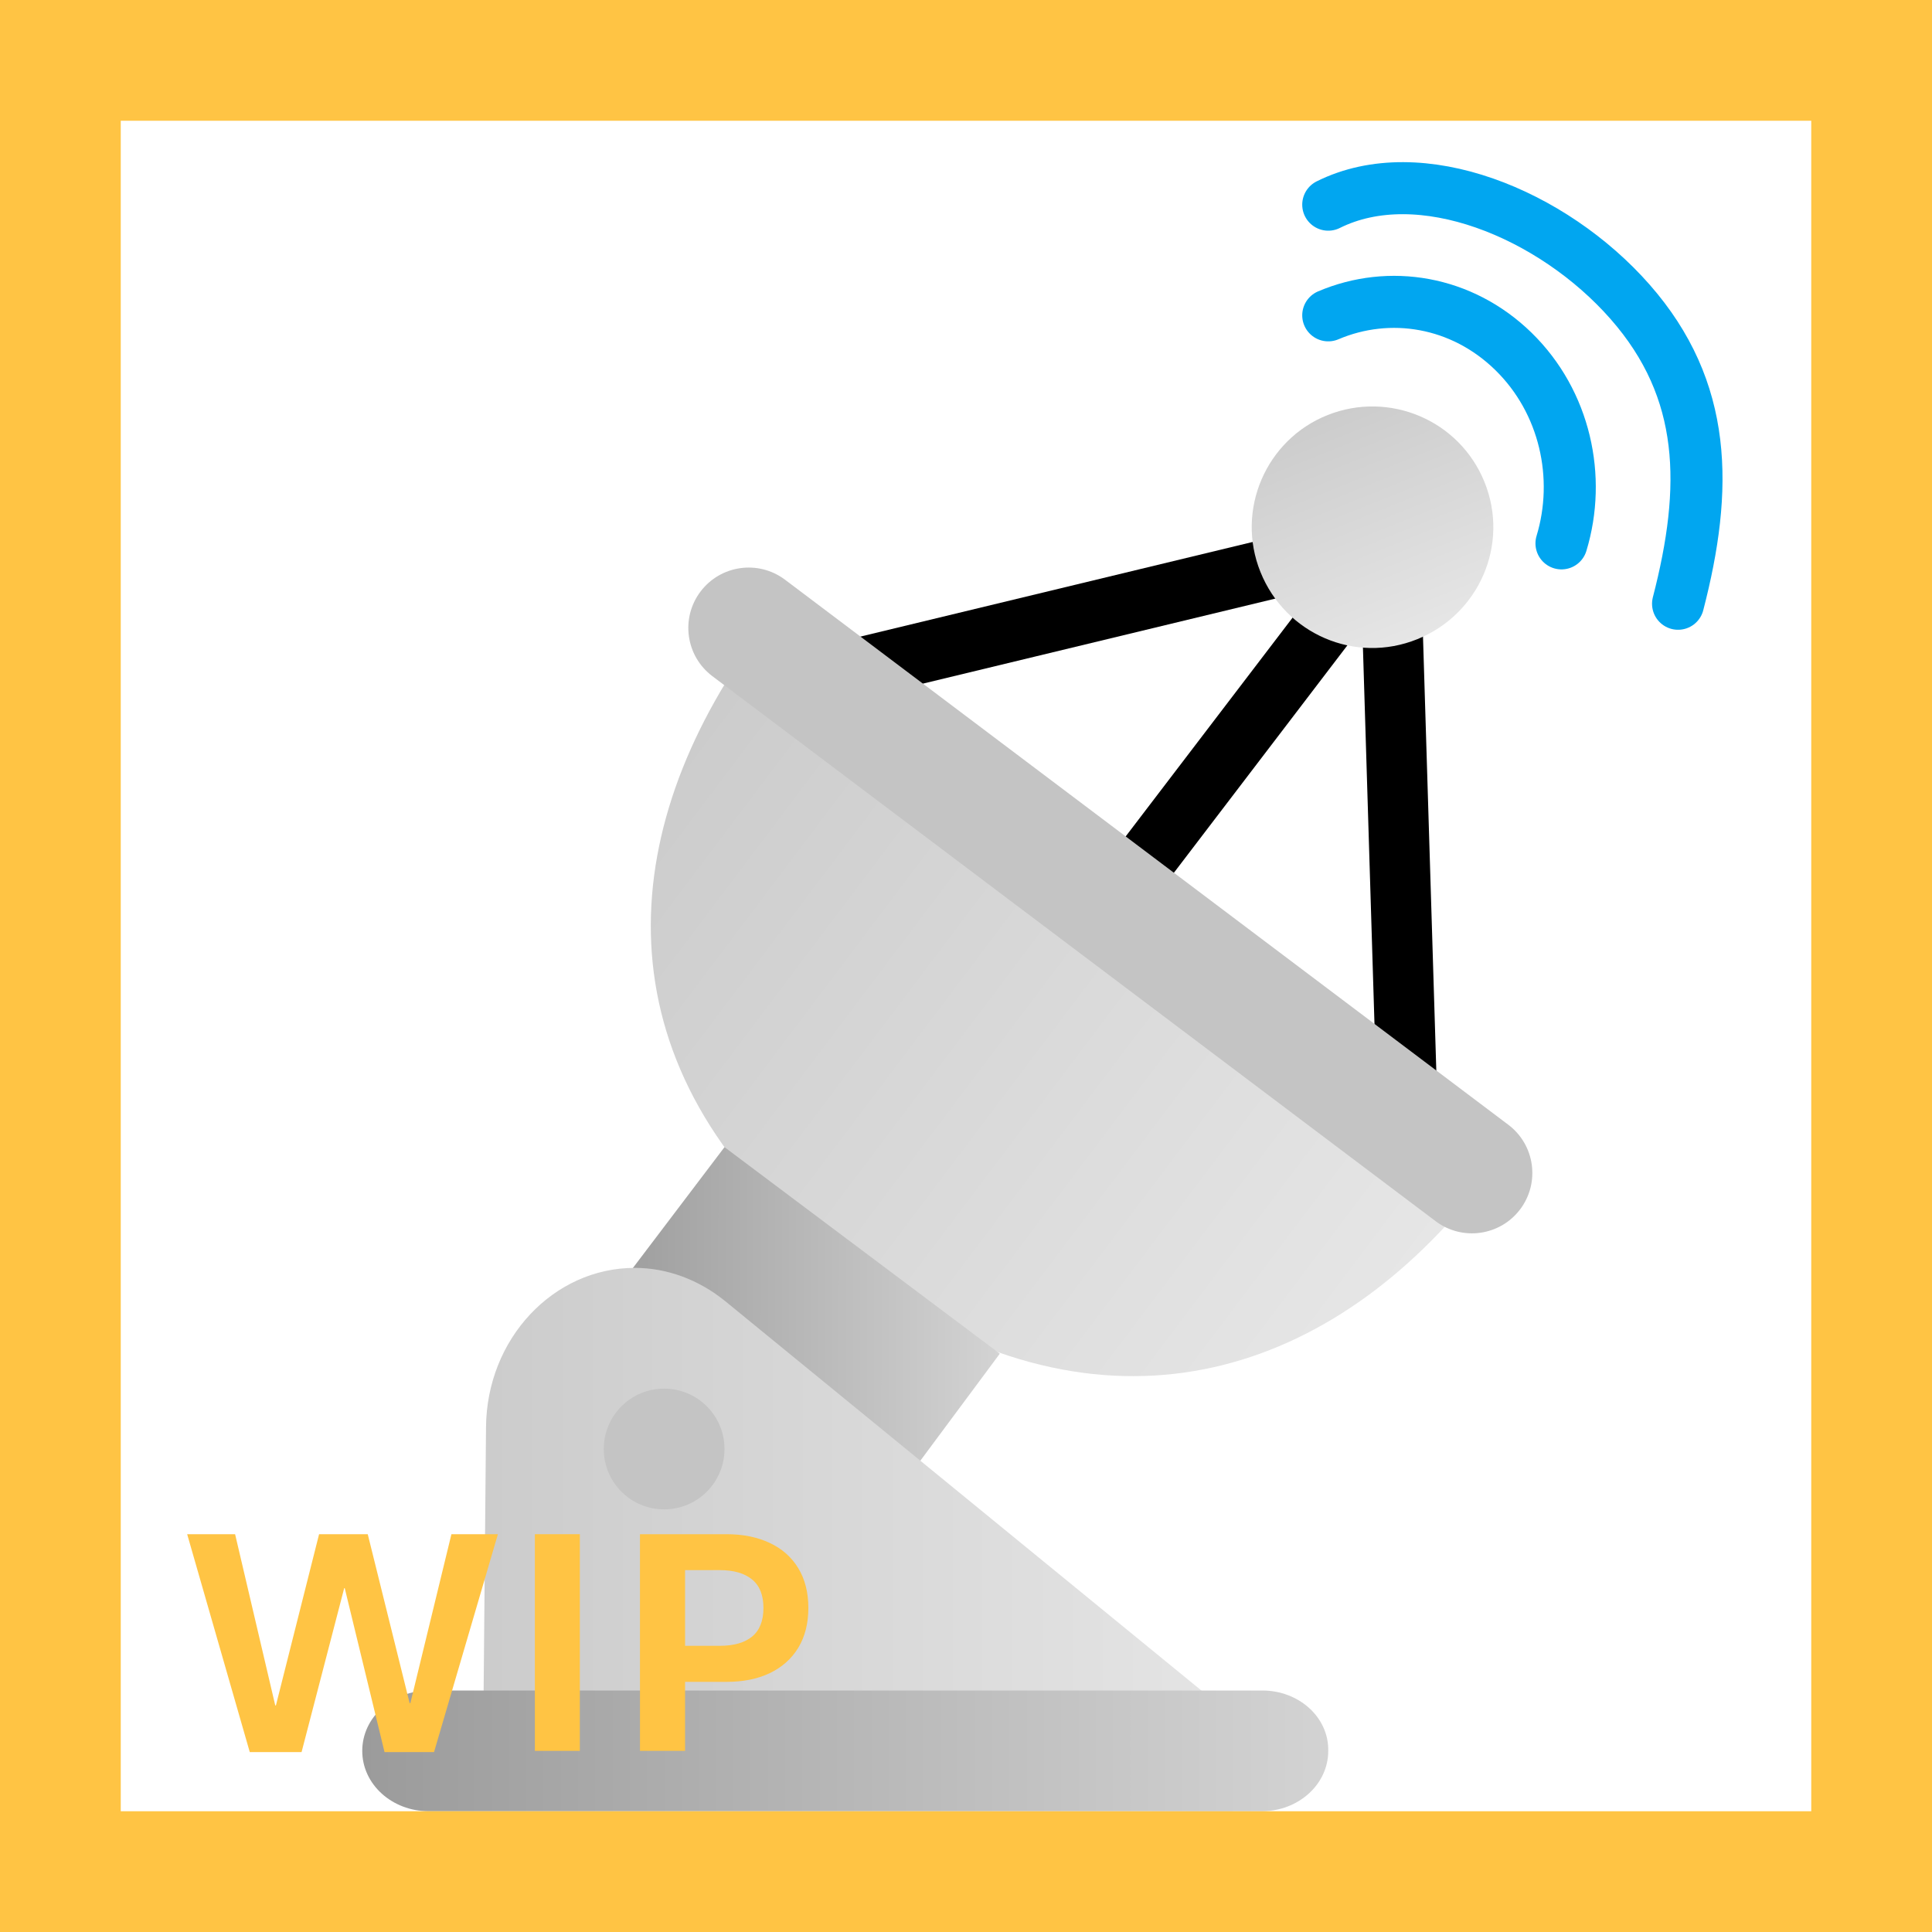
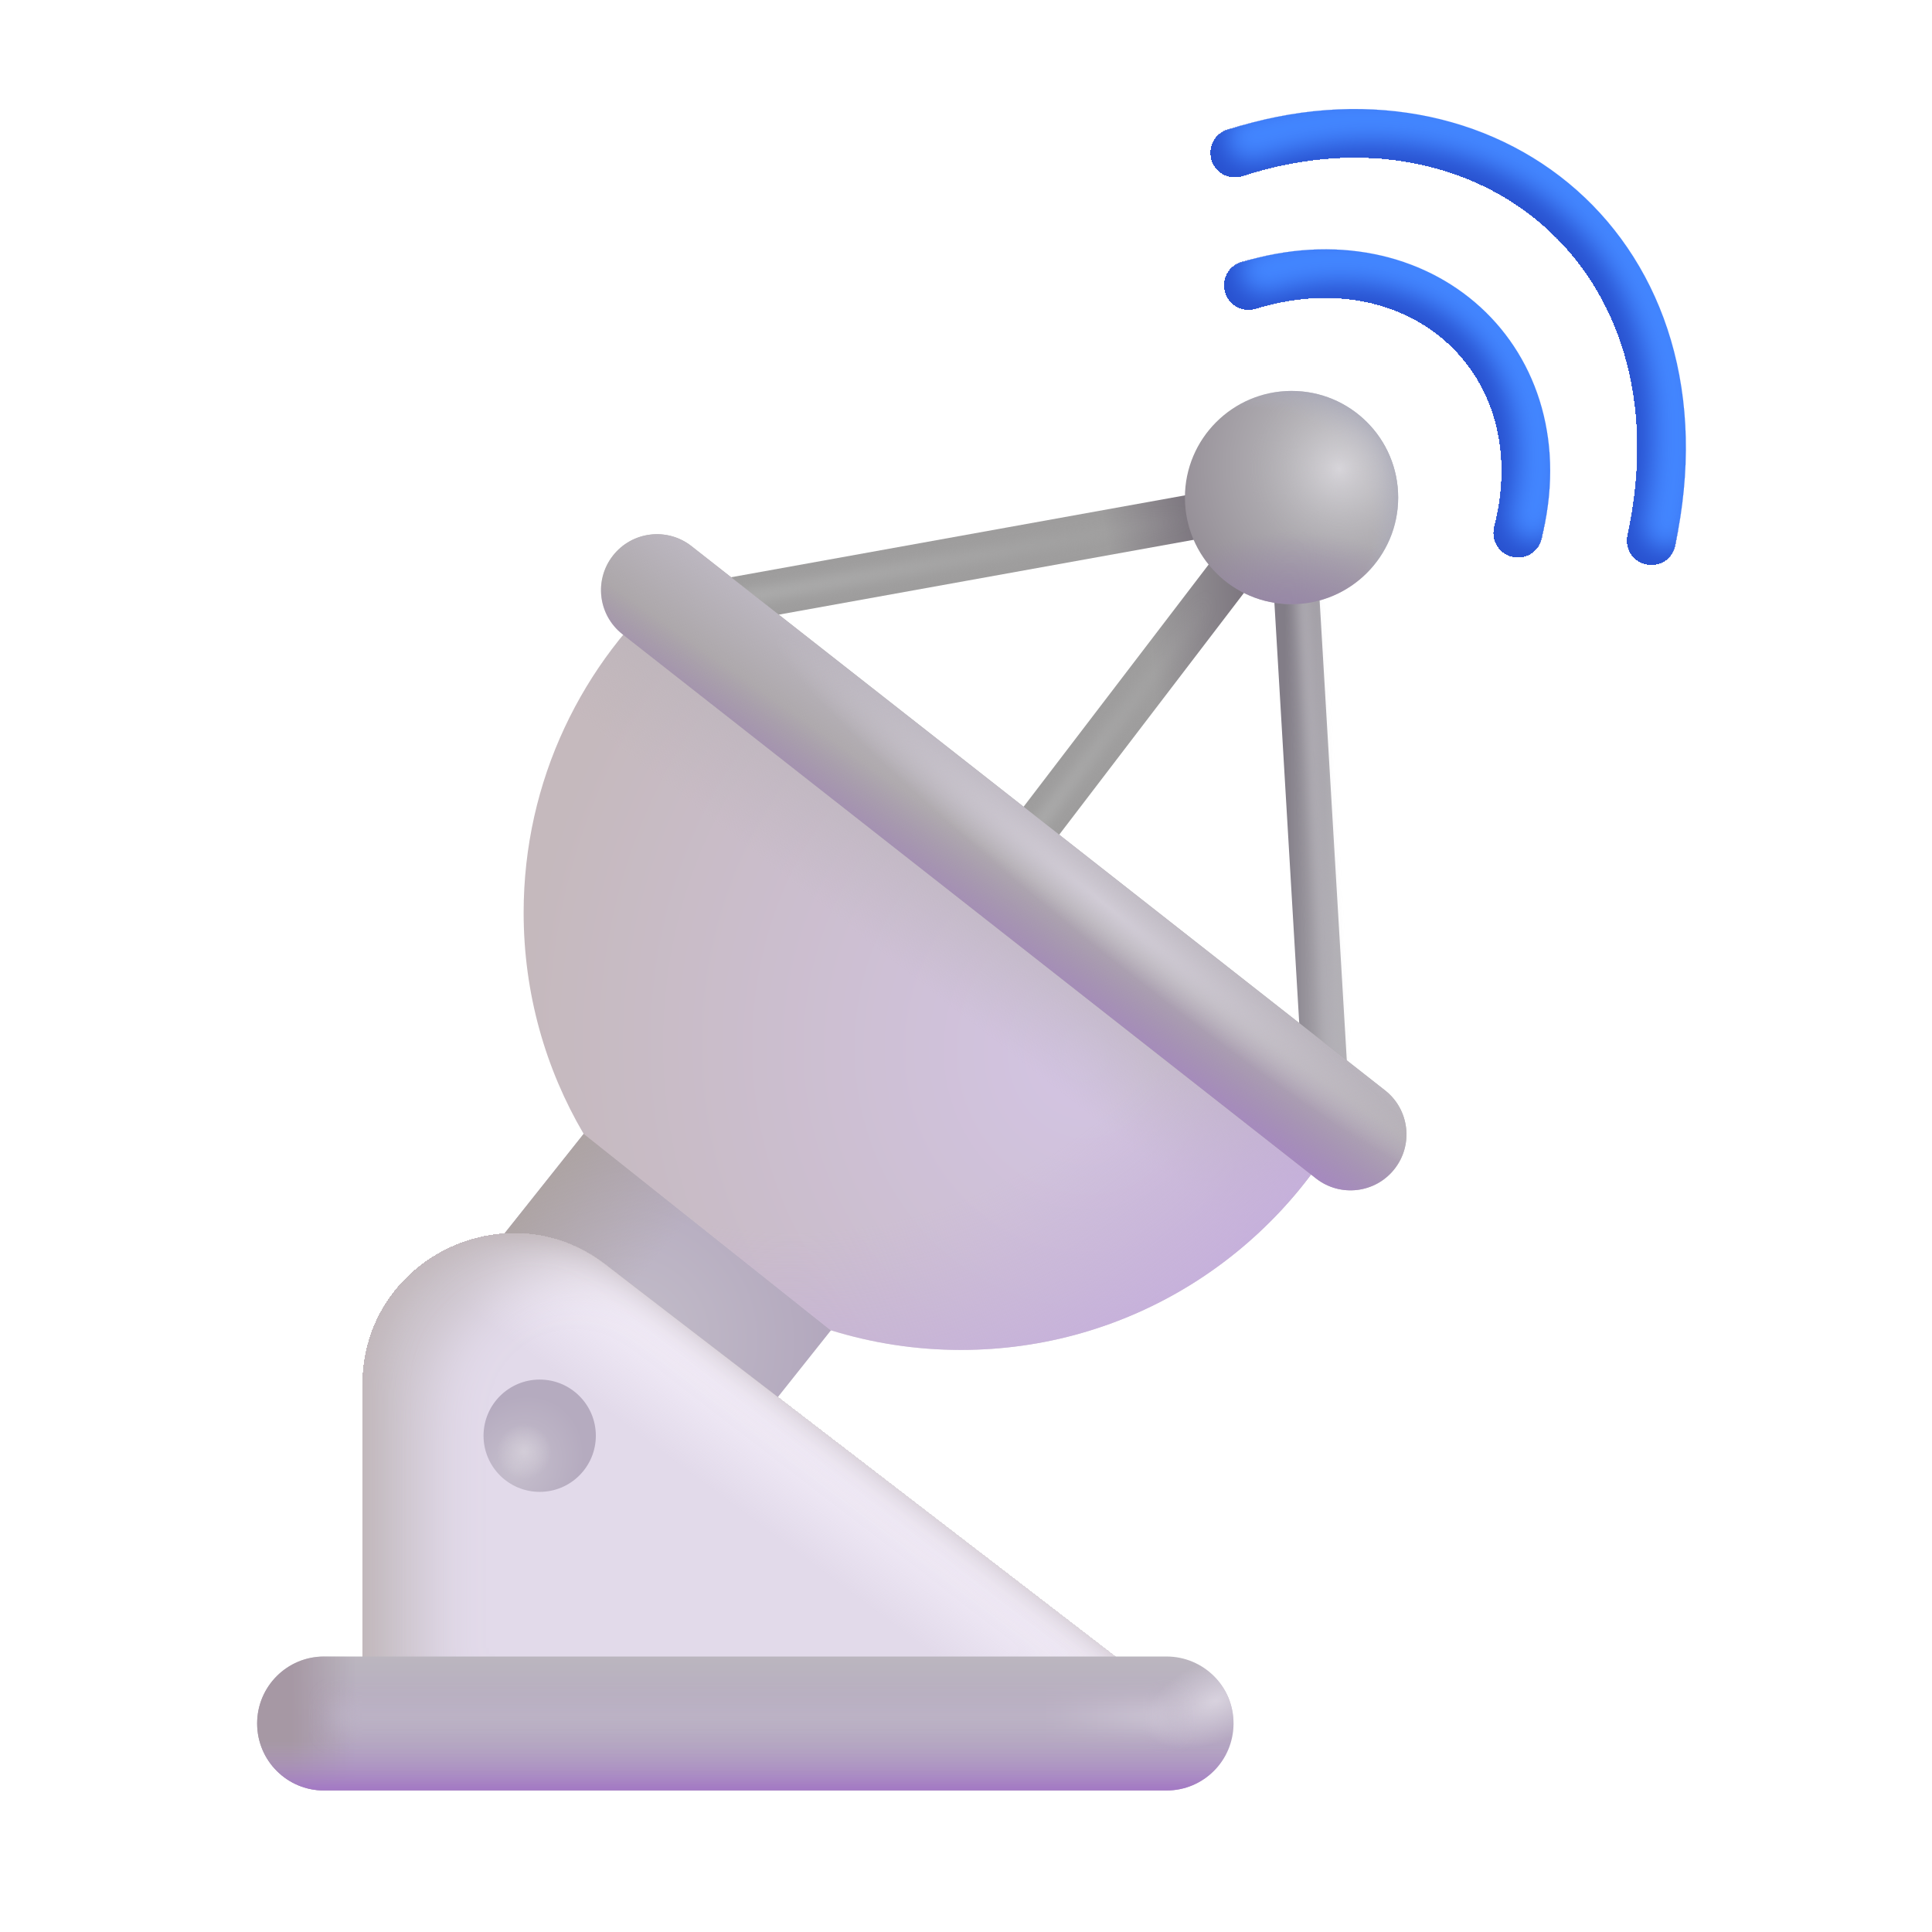
<svg xmlns="http://www.w3.org/2000/svg" width="32" height="32" viewBox="0 0 32 32" fill="none">
-   <path d="M18.168 15.303L23.02 8.943L23.336 19.246" stroke="black" />
-   <path d="M23.02 8.943L13 11.36" stroke="black" />
-   <path d="M12.213 11C10.066 14.277 10.076 18.043 14 21C17.924 23.957 21.634 22.994 24.192 20.027L12.213 11Z" fill="url(#paint0_linear_18_25191)" />
-   <path d="M14.187 25.071L10.187 21.931C10.047 21.821 10.017 21.611 10.127 21.471L12 19L16.56 22.421L14.637 25.011C14.527 25.161 14.327 25.181 14.187 25.071Z" fill="url(#paint1_linear_18_25191)" />
-   <path d="M10.514 21C9.167 21 8.06 22.174 8.05 23.641L8 29.163C8 29.576 8.302 29.902 8.674 29.913L20.311 30C20.965 30.011 21.256 29.109 20.723 28.674L12.003 21.544C11.571 21.196 11.048 21 10.514 21Z" fill="url(#paint2_linear_18_25191)" />
-   <path d="M20.906 28H7.113C6.493 28 6 28.446 6 29C6 29.554 6.493 30 7.103 30H20.896C21.507 30 22 29.554 22 29C22.01 28.446 21.517 28 20.906 28Z" fill="url(#paint3_linear_18_25191)" />
-   <path d="M27.794 10C28.291 8.083 28.282 6.461 27 5C25.718 3.539 23.518 2.633 22 3.39" stroke="#01A6F0" stroke-width="0.862" stroke-miterlimit="10" stroke-linecap="round" stroke-linejoin="round" />
-   <path d="M25.863 9C26.195 7.906 25.924 6.657 25.067 5.82C24.211 4.984 23.014 4.791 22 5.223" stroke="#01A6F0" stroke-width="0.862" stroke-miterlimit="10" stroke-linecap="round" stroke-linejoin="round" />
-   <circle cx="11" cy="24" r="1" fill="#C4C4C4" />
-   <rect x="12.204" y="9" width="17" height="2" rx="1" transform="rotate(37 12.2036 9)" fill="#C4C4C4" />
-   <path d="M23.475 10.587C24.502 10.172 25.003 9.014 24.589 7.987C24.175 6.959 23.012 6.469 21.991 6.874C20.969 7.279 20.463 8.447 20.877 9.474C21.291 10.502 22.448 11.002 23.475 10.587Z" fill="url(#paint4_linear_18_25191)" />
-   <path d="M4.995 29.02H4.137L3.1 25.411H3.894L4.559 28.247H4.57L5.285 25.411H6.091L6.785 28.209H6.797L7.477 25.411H8.247L7.189 29.02H6.369L5.71 26.305H5.701L4.995 29.02Z" fill="#FFC444" />
-   <path d="M9.604 29H8.859V25.411H9.604V29Z" fill="#FFC444" />
-   <path d="M10.6 29V25.411H12.032C12.306 25.411 12.544 25.459 12.747 25.555C12.952 25.65 13.11 25.79 13.222 25.974C13.333 26.157 13.389 26.377 13.389 26.633C13.389 26.889 13.333 27.108 13.222 27.292C13.11 27.476 12.952 27.616 12.747 27.714C12.544 27.81 12.306 27.857 12.032 27.857H11.347V29H10.6ZM11.918 27.26C12.152 27.26 12.332 27.209 12.457 27.107C12.582 27.004 12.645 26.846 12.645 26.633C12.645 26.42 12.582 26.263 12.457 26.161C12.332 26.058 12.152 26.006 11.918 26.006H11.347V27.26H11.918Z" fill="#FFC444" />
-   <path d="M0 0V-2H-2V0H0ZM32 0H34V-2H32V0ZM32 32V34H34V32H32ZM0 32H-2V34H0V32ZM0 2H32V-2H0V2ZM30 0V32H34V0H30ZM32 30H0V34H32V30ZM2 32V0H-2V32H2Z" fill="#FFC444" />
+   <rect x="9.672" y="18.775" width="5.231" height="4.126" transform="rotate(38.4891 9.67236 18.7747)" fill="url(#paint0_radial_18_25191)" />
+   <rect x="9.672" y="18.775" width="5.231" height="4.126" transform="rotate(38.4891 9.67236 18.7747)" fill="url(#paint1_linear_18_25191)" />
+   <path d="M11.175 9.641L22.319 18.502C21.104 20.796 18.692 22.359 15.915 22.359C15.164 22.359 14.439 22.244 13.757 22.032L9.666 18.779C9.035 17.704 8.673 16.453 8.673 15.117C8.673 12.93 9.642 10.969 11.175 9.641Z" fill="url(#paint2_radial_18_25191)" />
+   <path d="M11.175 9.641L22.319 18.502C21.104 20.796 18.692 22.359 15.915 22.359C15.164 22.359 14.439 22.244 13.757 22.032L9.666 18.779C9.035 17.704 8.673 16.453 8.673 15.117C8.673 12.93 9.642 10.969 11.175 9.641Z" fill="url(#paint3_linear_18_25191)" />
+   <path d="M11.175 9.641L22.319 18.502C21.104 20.796 18.692 22.359 15.915 22.359C15.164 22.359 14.439 22.244 13.757 22.032L9.666 18.779C9.035 17.704 8.673 16.453 8.673 15.117C8.673 12.93 9.642 10.969 11.175 9.641Z" fill="url(#paint4_radial_18_25191)" />
+   <path d="M21.462 9.616L21.947 17.827" stroke="url(#paint5_linear_18_25191)" stroke-width="0.75" />
+   <g filter="url(#filter0_f_18_25191)">
+     <path d="M21.587 9.616L22.072 17.827" stroke="#B2AFB6" stroke-width="0.2" />
+   </g>
+   <path d="M11.837 9.991L20.845 8.366" stroke="url(#paint6_linear_18_25191)" stroke-width="0.75" />
+   <g filter="url(#filter1_f_18_25191)">
+     <path d="M11.837 9.991L20.845 8.366" stroke="url(#paint7_linear_18_25191)" stroke-width="0.2" />
+   </g>
+   <path d="M20.556 9.265L16.509 14.562" stroke="url(#paint8_linear_18_25191)" stroke-width="0.75" />
+   <g filter="url(#filter2_f_18_25191)">
+     <path d="M20.556 9.265L16.509 14.562" stroke="url(#paint9_linear_18_25191)" stroke-width="0.2" />
+   </g>
+   <g filter="url(#filter3_i_18_25191)">
+     <path d="M20.681 4.726C23.525 3.859 25.869 5.976 25.142 8.827" stroke="#4386FF" stroke-width="0.8" stroke-linecap="round" />
+   </g>
+   <g filter="url(#filter4_i_18_25191)">
+     <path d="M20.455 2.531C24.619 1.179 28.377 4.187 27.353 8.952" stroke="#4386FF" stroke-width="0.8" stroke-linecap="round" />
+   </g>
+   <circle cx="21.392" cy="8.241" r="1.766" fill="url(#paint10_radial_18_25191)" />
+   <circle cx="21.392" cy="8.241" r="1.766" fill="url(#paint11_radial_18_25191)" />
+   <circle cx="21.392" cy="8.241" r="1.766" fill="url(#paint12_radial_18_25191)" />
+   <circle cx="21.392" cy="8.241" r="1.766" fill="url(#paint13_radial_18_25191)" />
+   <rect x="10.724" y="8.474" width="16.456" height="1.853" rx="0.927" transform="rotate(38.1201 10.7239 8.47375)" fill="#A5A0A0" />
+   <rect x="10.724" y="8.474" width="16.456" height="1.853" rx="0.927" transform="rotate(38.1201 10.7239 8.47375)" fill="url(#paint14_linear_18_25191)" />
+   <rect x="10.724" y="8.474" width="16.456" height="1.853" rx="0.927" transform="rotate(38.1201 10.7239 8.47375)" fill="url(#paint15_linear_18_25191)" />
+   <rect x="10.724" y="8.474" width="16.456" height="1.853" rx="0.927" transform="rotate(38.1201 10.7239 8.47375)" fill="url(#paint16_radial_18_25191)" />
+   <g filter="url(#filter5_ii_18_25191)">
+     <path d="M6.009 22.934V27.984H19.181L10.033 20.951C8.389 19.688 6.009 20.86 6.009 22.934Z" fill="#E2DAEA" />
+     <path d="M6.009 22.934V27.984H19.181L10.033 20.951C8.389 19.688 6.009 20.86 6.009 22.934Z" fill="url(#paint17_linear_18_25191)" />
+   </g>
+   <circle cx="8.939" cy="23.78" r="0.93" fill="url(#paint18_radial_18_25191)" />
+   <circle cx="8.939" cy="23.78" r="0.93" fill="url(#paint19_radial_18_25191)" />
+   <rect x="4.259" y="27.437" width="16.172" height="2.219" rx="1.109" fill="url(#paint20_linear_18_25191)" />
+   <rect x="4.259" y="27.437" width="16.172" height="2.219" rx="1.109" fill="url(#paint21_linear_18_25191)" />
+   <rect x="4.259" y="27.437" width="16.172" height="2.219" rx="1.109" fill="url(#paint22_linear_18_25191)" />
+   <rect x="4.259" y="27.437" width="16.172" height="2.219" rx="1.109" fill="url(#paint23_radial_18_25191)" />
+   <g filter="url(#filter6_f_18_25191)">
+     <path d="M5.525 28.421H19.4" stroke="url(#paint24_linear_18_25191)" stroke-width="0.4" />
+   </g>
  <defs>
-     <linearGradient id="paint0_linear_18_25191" x1="10.1" y1="13.795" x2="22.081" y2="22.823" gradientUnits="userSpaceOnUse">
-       <stop offset="0.006" stop-color="#CCCCCC" />
-       <stop offset="1" stop-color="#E6E6E6" />
-     </linearGradient>
-     <linearGradient id="paint1_linear_18_25191" x1="9.957" y1="22.175" x2="16.538" y2="22.179" gradientUnits="userSpaceOnUse">
-       <stop stop-color="#9B9B9B" />
-       <stop offset="1" stop-color="#D3D3D3" />
-     </linearGradient>
-     <linearGradient id="paint2_linear_18_25191" x1="7.996" y1="25.504" x2="20.997" y2="25.504" gradientUnits="userSpaceOnUse">
-       <stop offset="0.006" stop-color="#CCCCCC" />
-       <stop offset="1" stop-color="#E6E6E6" />
-     </linearGradient>
-     <linearGradient id="paint3_linear_18_25191" x1="6" y1="28.999" x2="22.008" y2="28.999" gradientUnits="userSpaceOnUse">
-       <stop stop-color="#9B9B9B" />
-       <stop offset="1" stop-color="#D3D3D3" />
-     </linearGradient>
-     <linearGradient id="paint4_linear_18_25191" x1="21.916" y1="6.909" x2="23.408" y2="10.622" gradientUnits="userSpaceOnUse">
-       <stop offset="0.006" stop-color="#CCCCCC" />
-       <stop offset="1" stop-color="#E6E6E6" />
+     <filter id="filter0_f_18_25191" x="21.288" y="9.411" width="1.084" height="8.623" filterUnits="userSpaceOnUse" color-interpolation-filters="sRGB">
+       <feFlood flood-opacity="0" result="BackgroundImageFix" />
+       <feBlend mode="normal" in="SourceGraphic" in2="BackgroundImageFix" result="shape" />
+       <feGaussianBlur stdDeviation="0.1" result="effect1_foregroundBlur_18_25191" />
+     </filter>
+     <filter id="filter1_f_18_25191" x="11.62" y="8.068" width="9.443" height="2.222" filterUnits="userSpaceOnUse" color-interpolation-filters="sRGB">
+       <feFlood flood-opacity="0" result="BackgroundImageFix" />
+       <feBlend mode="normal" in="SourceGraphic" in2="BackgroundImageFix" result="shape" />
+       <feGaussianBlur stdDeviation="0.1" result="effect1_foregroundBlur_18_25191" />
+     </filter>
+     <filter id="filter2_f_18_25191" x="16.23" y="9.004" width="4.606" height="5.818" filterUnits="userSpaceOnUse" color-interpolation-filters="sRGB">
+       <feFlood flood-opacity="0" result="BackgroundImageFix" />
+       <feBlend mode="normal" in="SourceGraphic" in2="BackgroundImageFix" result="shape" />
+       <feGaussianBlur stdDeviation="0.1" result="effect1_foregroundBlur_18_25191" />
+     </filter>
+     <filter id="filter3_i_18_25191" x="20.281" y="3.879" width="5.644" height="5.348" filterUnits="userSpaceOnUse" color-interpolation-filters="sRGB">
+       <feFlood flood-opacity="0" result="BackgroundImageFix" />
+       <feBlend mode="normal" in="SourceGraphic" in2="BackgroundImageFix" result="shape" />
+       <feColorMatrix in="SourceAlpha" type="matrix" values="0 0 0 0 0 0 0 0 0 0 0 0 0 0 0 0 0 0 127 0" result="hardAlpha" />
+       <feOffset dx="0.25" dy="-0.25" />
+       <feGaussianBlur stdDeviation="0.2" />
+       <feComposite in2="hardAlpha" operator="arithmetic" k2="-1" k3="1" />
+       <feColorMatrix type="matrix" values="0 0 0 0 0.157 0 0 0 0 0.318 0 0 0 0 0.812 0 0 0 1 0" />
+       <feBlend mode="normal" in2="shape" result="effect1_innerShadow_18_25191" />
+     </filter>
+     <filter id="filter4_i_18_25191" x="20.055" y="1.556" width="8.118" height="7.797" filterUnits="userSpaceOnUse" color-interpolation-filters="sRGB">
+       <feFlood flood-opacity="0" result="BackgroundImageFix" />
+       <feBlend mode="normal" in="SourceGraphic" in2="BackgroundImageFix" result="shape" />
+       <feColorMatrix in="SourceAlpha" type="matrix" values="0 0 0 0 0 0 0 0 0 0 0 0 0 0 0 0 0 0 127 0" result="hardAlpha" />
+       <feOffset dx="0.25" dy="-0.25" />
+       <feGaussianBlur stdDeviation="0.2" />
+       <feComposite in2="hardAlpha" operator="arithmetic" k2="-1" k3="1" />
+       <feColorMatrix type="matrix" values="0 0 0 0 0.157 0 0 0 0 0.318 0 0 0 0 0.812 0 0 0 1 0" />
+       <feBlend mode="normal" in2="shape" result="effect1_innerShadow_18_25191" />
+     </filter>
+     <filter id="filter5_ii_18_25191" x="6.009" y="20.429" width="14.172" height="8.055" filterUnits="userSpaceOnUse" color-interpolation-filters="sRGB">
+       <feFlood flood-opacity="0" result="BackgroundImageFix" />
+       <feBlend mode="normal" in="SourceGraphic" in2="BackgroundImageFix" result="shape" />
+       <feColorMatrix in="SourceAlpha" type="matrix" values="0 0 0 0 0 0 0 0 0 0 0 0 0 0 0 0 0 0 127 0" result="hardAlpha" />
+       <feOffset dx="1" dy="0.5" />
+       <feGaussianBlur stdDeviation="0.5" />
+       <feComposite in2="hardAlpha" operator="arithmetic" k2="-1" k3="1" />
+       <feColorMatrix type="matrix" values="0 0 0 0 0.788 0 0 0 0 0.757 0 0 0 0 0.784 0 0 0 1 0" />
+       <feBlend mode="normal" in2="shape" result="effect1_innerShadow_18_25191" />
+       <feColorMatrix in="SourceAlpha" type="matrix" values="0 0 0 0 0 0 0 0 0 0 0 0 0 0 0 0 0 0 127 0" result="hardAlpha" />
+       <feOffset dx="0.25" />
+       <feGaussianBlur stdDeviation="0.25" />
+       <feComposite in2="hardAlpha" operator="arithmetic" k2="-1" k3="1" />
+       <feColorMatrix type="matrix" values="0 0 0 0 0.757 0 0 0 0 0.718 0 0 0 0 0.733 0 0 0 1 0" />
+       <feBlend mode="normal" in2="effect1_innerShadow_18_25191" result="effect2_innerShadow_18_25191" />
+     </filter>
+     <filter id="filter6_f_18_25191" x="5.125" y="27.821" width="14.675" height="1.2" filterUnits="userSpaceOnUse" color-interpolation-filters="sRGB">
+       <feFlood flood-opacity="0" result="BackgroundImageFix" />
+       <feBlend mode="normal" in="SourceGraphic" in2="BackgroundImageFix" result="shape" />
+       <feGaussianBlur stdDeviation="0.2" result="effect1_foregroundBlur_18_25191" />
+     </filter>
+     <radialGradient id="paint0_radial_18_25191" cx="0" cy="0" r="1" gradientUnits="userSpaceOnUse" gradientTransform="translate(12.342 20.9055) rotate(-93.4725) scale(3.31399 3.46985)">
+       <stop stop-color="#C3BDC9" />
+       <stop offset="1" stop-color="#B2A7BD" />
+     </radialGradient>
+     <linearGradient id="paint1_linear_18_25191" x1="9.224" y1="20.556" x2="11.859" y2="20.657" gradientUnits="userSpaceOnUse">
+       <stop stop-color="#ACA39F" />
+       <stop offset="1" stop-color="#ACA39F" stop-opacity="0" />
+     </linearGradient>
+     <radialGradient id="paint2_radial_18_25191" cx="0" cy="0" r="1" gradientUnits="userSpaceOnUse" gradientTransform="translate(17.9624 17.4524) rotate(175.001) scale(9.32453 10.3714)">
+       <stop stop-color="#D3C4E3" />
+       <stop offset="1" stop-color="#C5B9BD" />
+     </radialGradient>
+     <linearGradient id="paint3_linear_18_25191" x1="18.095" y1="14.972" x2="16.381" y2="17.164" gradientUnits="userSpaceOnUse">
+       <stop stop-color="#BBB4BB" />
+       <stop offset="1" stop-color="#BBB4BB" stop-opacity="0" />
+     </linearGradient>
+     <radialGradient id="paint4_radial_18_25191" cx="0" cy="0" r="1" gradientUnits="userSpaceOnUse" gradientTransform="translate(13.6698 13.2572) rotate(55.6388) scale(10.3834 11.1414)">
+       <stop offset="0.672" stop-color="#C6B0DC" stop-opacity="0" />
+       <stop offset="1" stop-color="#C6B0DC" />
+     </radialGradient>
+     <linearGradient id="paint5_linear_18_25191" x1="22.103" y1="13.722" x2="21.275" y2="13.722" gradientUnits="userSpaceOnUse">
+       <stop stop-color="#B3B1B6" />
+       <stop offset="1" stop-color="#827D87" />
+     </linearGradient>
+     <linearGradient id="paint6_linear_18_25191" x1="13.275" y1="9.991" x2="20.369" y2="8.734" gradientUnits="userSpaceOnUse">
+       <stop offset="0.716" stop-color="#9E9D9D" />
+       <stop offset="0.943" stop-color="#79727C" />
+     </linearGradient>
+     <linearGradient id="paint7_linear_18_25191" x1="12.494" y1="9.991" x2="19.744" y2="8.593" gradientUnits="userSpaceOnUse">
+       <stop stop-color="#AFAFAF" />
+       <stop offset="1" stop-color="#AFAFAF" stop-opacity="0" />
+     </linearGradient>
+     <linearGradient id="paint8_linear_18_25191" x1="17.155" y1="14.562" x2="21.288" y2="14.322" gradientUnits="userSpaceOnUse">
+       <stop offset="0.517" stop-color="#9E9D9D" />
+       <stop offset="0.943" stop-color="#79727C" />
+     </linearGradient>
+     <linearGradient id="paint9_linear_18_25191" x1="16.804" y1="14.562" x2="20.18" y2="14.472" gradientUnits="userSpaceOnUse">
+       <stop stop-color="#AFAFAF" />
+       <stop offset="1" stop-color="#AFAFAF" stop-opacity="0" />
+     </linearGradient>
+     <radialGradient id="paint10_radial_18_25191" cx="0" cy="0" r="1" gradientUnits="userSpaceOnUse" gradientTransform="translate(22.3374 7.70239) rotate(142.016) scale(2.8943)">
+       <stop offset="0.181" stop-color="#BDBCBF" />
+       <stop offset="1" stop-color="#958F97" />
+     </radialGradient>
+     <radialGradient id="paint11_radial_18_25191" cx="0" cy="0" r="1" gradientUnits="userSpaceOnUse" gradientTransform="translate(21.2124 10.3899) rotate(-95.7106) scale(1.57029 2.54356)">
+       <stop stop-color="#9683A9" />
+       <stop offset="1" stop-color="#9683A9" stop-opacity="0" />
+     </radialGradient>
+     <radialGradient id="paint12_radial_18_25191" cx="0" cy="0" r="1" gradientUnits="userSpaceOnUse" gradientTransform="translate(20.8062 8.70239) rotate(-34.8245) scale(2.62667)">
+       <stop offset="0.736" stop-color="#B1B3C5" stop-opacity="0" />
+       <stop offset="1" stop-color="#A0A2B7" />
+     </radialGradient>
+     <radialGradient id="paint13_radial_18_25191" cx="0" cy="0" r="1" gradientUnits="userSpaceOnUse" gradientTransform="translate(22.1812 7.76489) rotate(153.166) scale(1.4884)">
+       <stop stop-color="#D7D5DA" />
+       <stop offset="1" stop-color="#AEABB0" stop-opacity="0" />
+     </radialGradient>
+     <linearGradient id="paint14_linear_18_25191" x1="18.923" y1="8.21" x2="18.952" y2="10.327" gradientUnits="userSpaceOnUse">
+       <stop stop-color="#BEB9C3" />
+       <stop offset="1" stop-color="#BEB9C3" stop-opacity="0" />
+     </linearGradient>
+     <linearGradient id="paint15_linear_18_25191" x1="20.716" y1="11.649" x2="20.578" y2="9.255" gradientUnits="userSpaceOnUse">
+       <stop offset="0.341" stop-color="#A787C5" />
+       <stop offset="1" stop-color="#A082BC" stop-opacity="0" />
+     </linearGradient>
+     <radialGradient id="paint16_radial_18_25191" cx="0" cy="0" r="1" gradientUnits="userSpaceOnUse" gradientTransform="translate(20.7077 8.91462) rotate(90.9738) scale(0.644235 7.03808)">
+       <stop stop-color="#D1CCD6" />
+       <stop offset="1" stop-color="#D1CCD6" stop-opacity="0" />
+     </radialGradient>
+     <linearGradient id="paint17_linear_18_25191" x1="15.337" y1="24.64" x2="14.056" y2="26.359" gradientUnits="userSpaceOnUse">
+       <stop offset="0.284" stop-color="#F2ECF8" />
+       <stop offset="1" stop-color="#F2ECF8" stop-opacity="0" />
+     </linearGradient>
+     <radialGradient id="paint18_radial_18_25191" cx="0" cy="0" r="1" gradientUnits="userSpaceOnUse" gradientTransform="translate(8.55615 24.2961) rotate(-53.8068) scale(1.58761 1.33049)">
+       <stop stop-color="#C6BFCD" />
+       <stop offset="0.784" stop-color="#B5ABBF" />
+     </radialGradient>
+     <radialGradient id="paint19_radial_18_25191" cx="0" cy="0" r="1" gradientUnits="userSpaceOnUse" gradientTransform="translate(8.68115 24.0461) rotate(-47.7927) scale(0.453529)">
+       <stop stop-color="#D3CDD8" />
+       <stop offset="1" stop-color="#D3CDD8" stop-opacity="0" />
+     </radialGradient>
+     <linearGradient id="paint20_linear_18_25191" x1="12.345" y1="27.437" x2="12.345" y2="29.655" gradientUnits="userSpaceOnUse">
+       <stop stop-color="#BBB6BF" />
+       <stop offset="1" stop-color="#B19EC3" />
+     </linearGradient>
+     <linearGradient id="paint21_linear_18_25191" x1="4.259" y1="28.702" x2="5.9" y2="28.702" gradientUnits="userSpaceOnUse">
+       <stop offset="0.352" stop-color="#A698A4" />
+       <stop offset="1" stop-color="#A698A4" stop-opacity="0" />
+     </linearGradient>
+     <linearGradient id="paint22_linear_18_25191" x1="14.306" y1="29.734" x2="14.306" y2="28.827" gradientUnits="userSpaceOnUse">
+       <stop offset="0.138" stop-color="#A47BC4" />
+       <stop offset="1" stop-color="#B19EC3" stop-opacity="0" />
+     </linearGradient>
+     <radialGradient id="paint23_radial_18_25191" cx="0" cy="0" r="1" gradientUnits="userSpaceOnUse" gradientTransform="translate(20.1343 28.1711) rotate(-23.3852) scale(1.25973 0.671786)">
+       <stop stop-color="#D8D2DE" />
+       <stop offset="1" stop-color="#D8D2DE" stop-opacity="0" />
+     </radialGradient>
+     <linearGradient id="paint24_linear_18_25191" x1="5.697" y1="28.577" x2="19.947" y2="28.577" gradientUnits="userSpaceOnUse">
+       <stop offset="0.819" stop-color="#BDB4C6" />
+       <stop offset="1" stop-color="#D8D2DE" />
    </linearGradient>
  </defs>
</svg>
